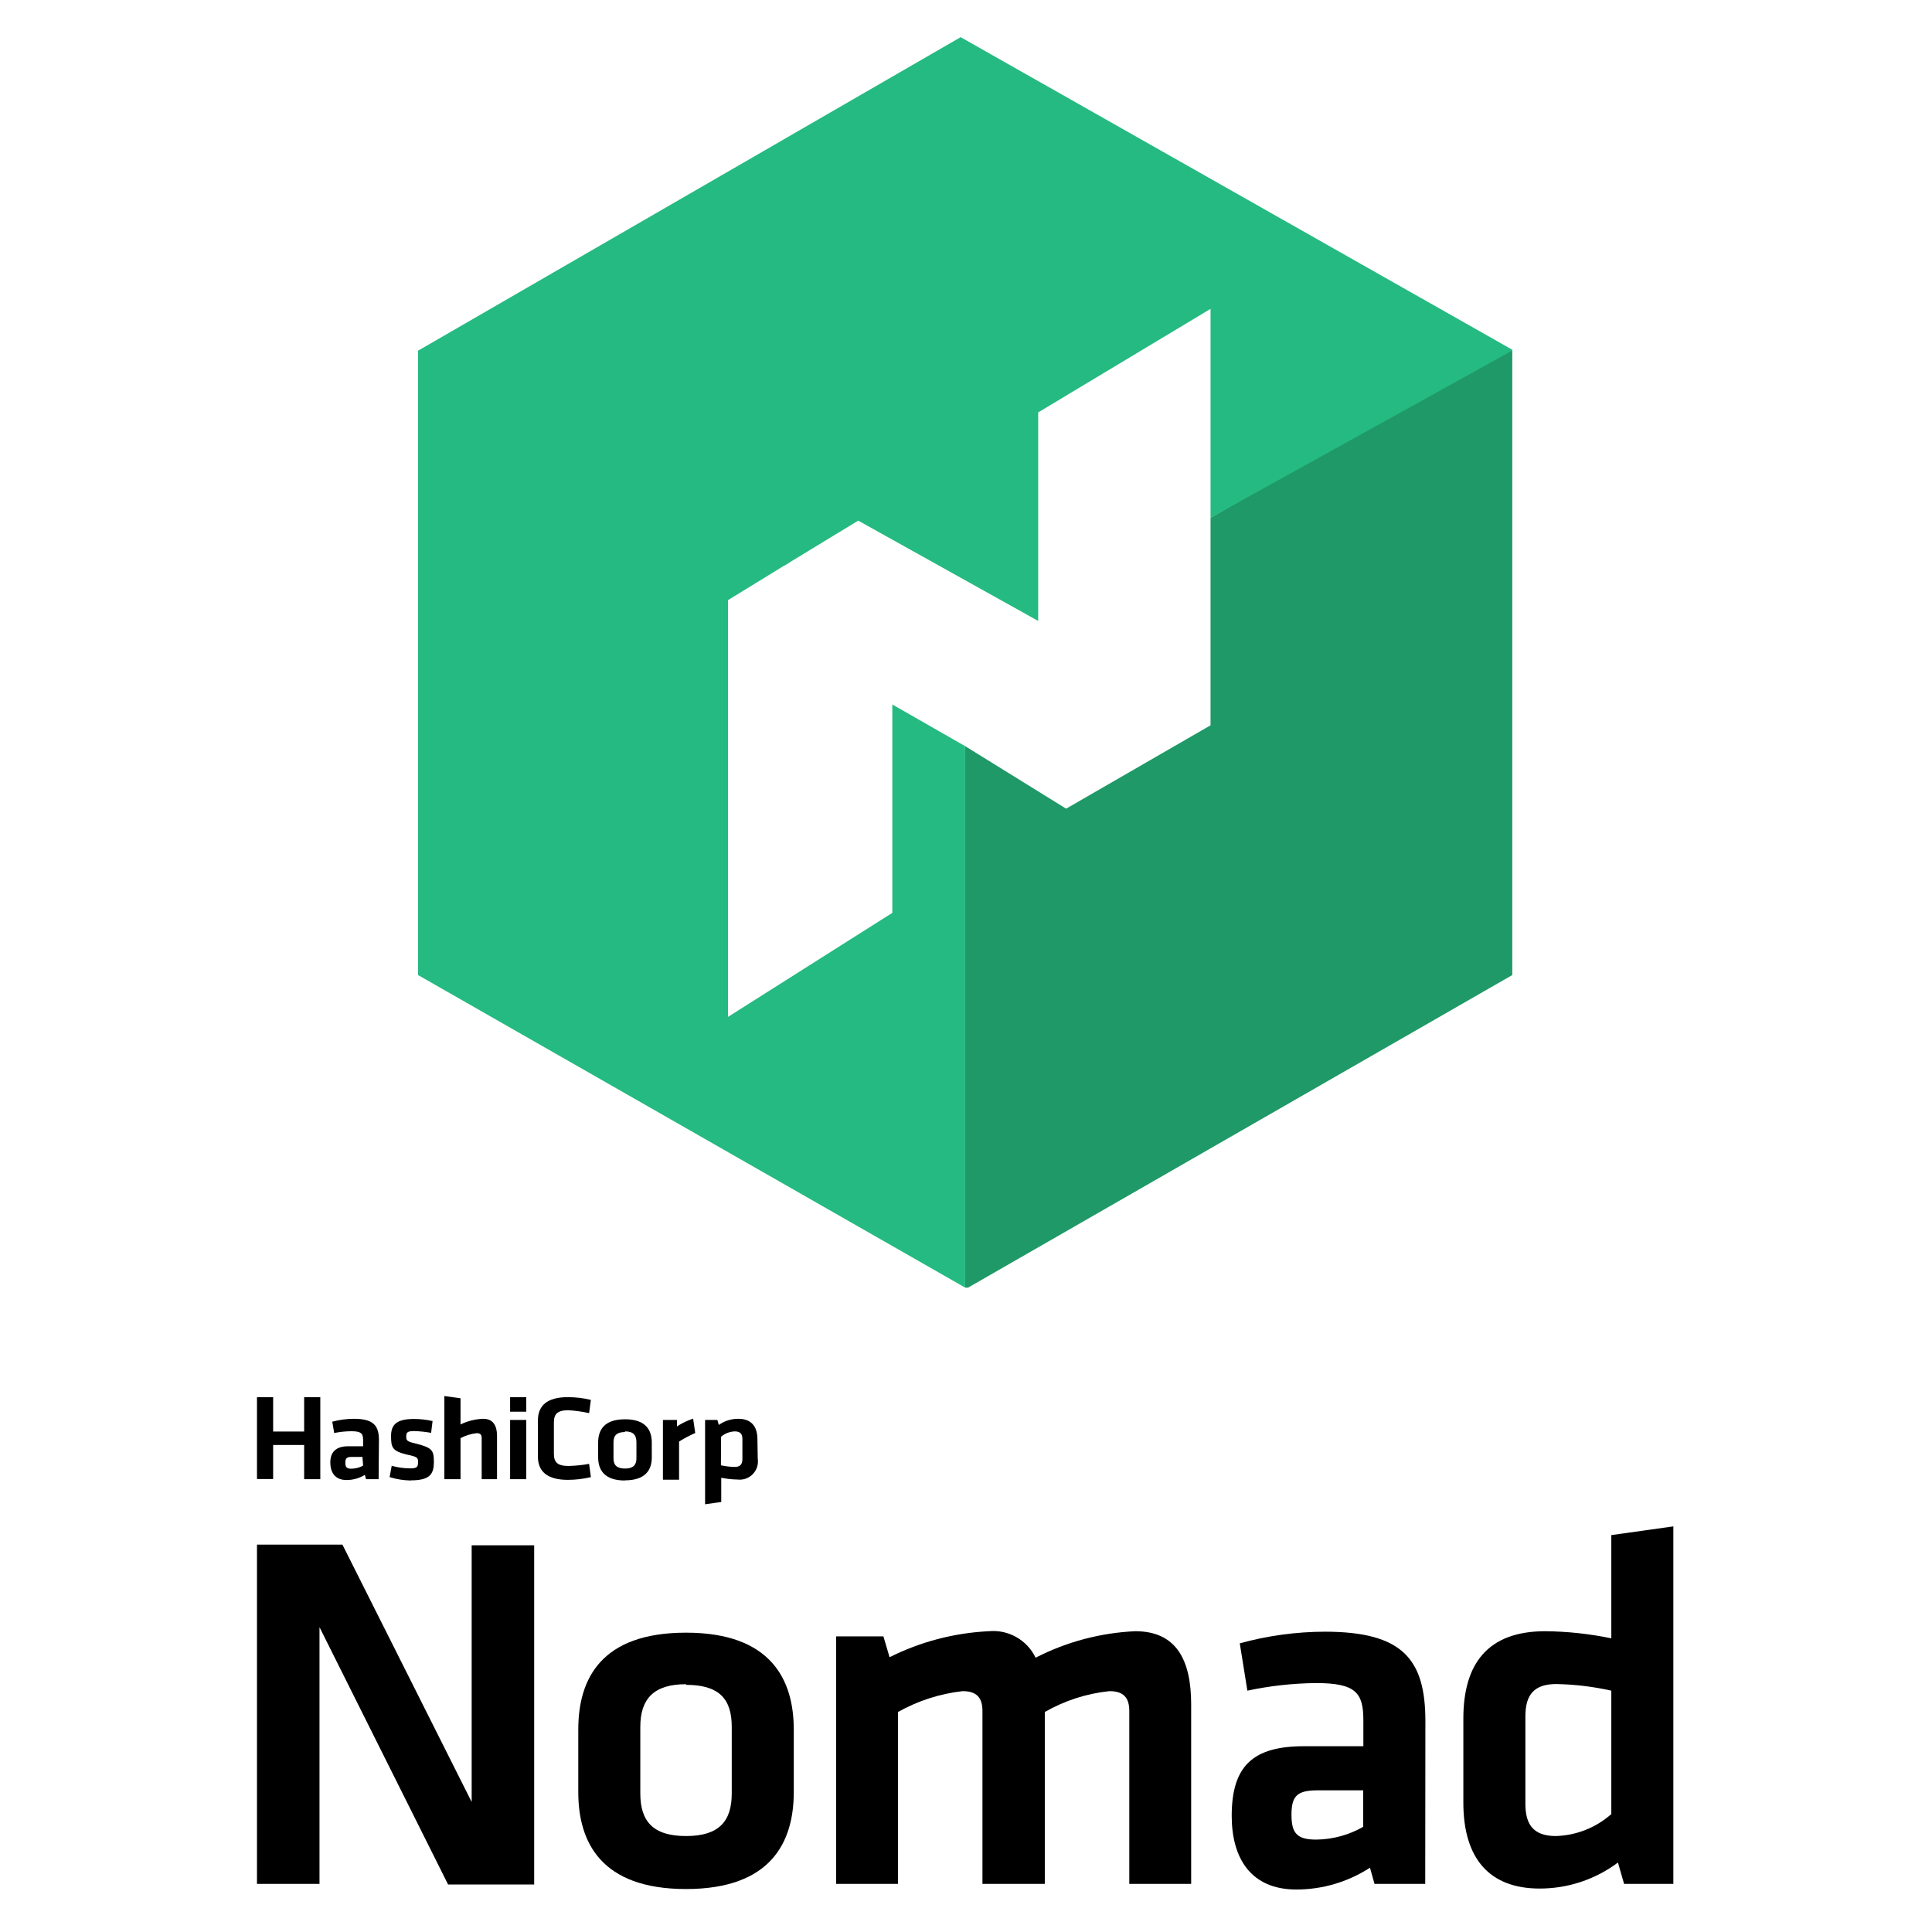
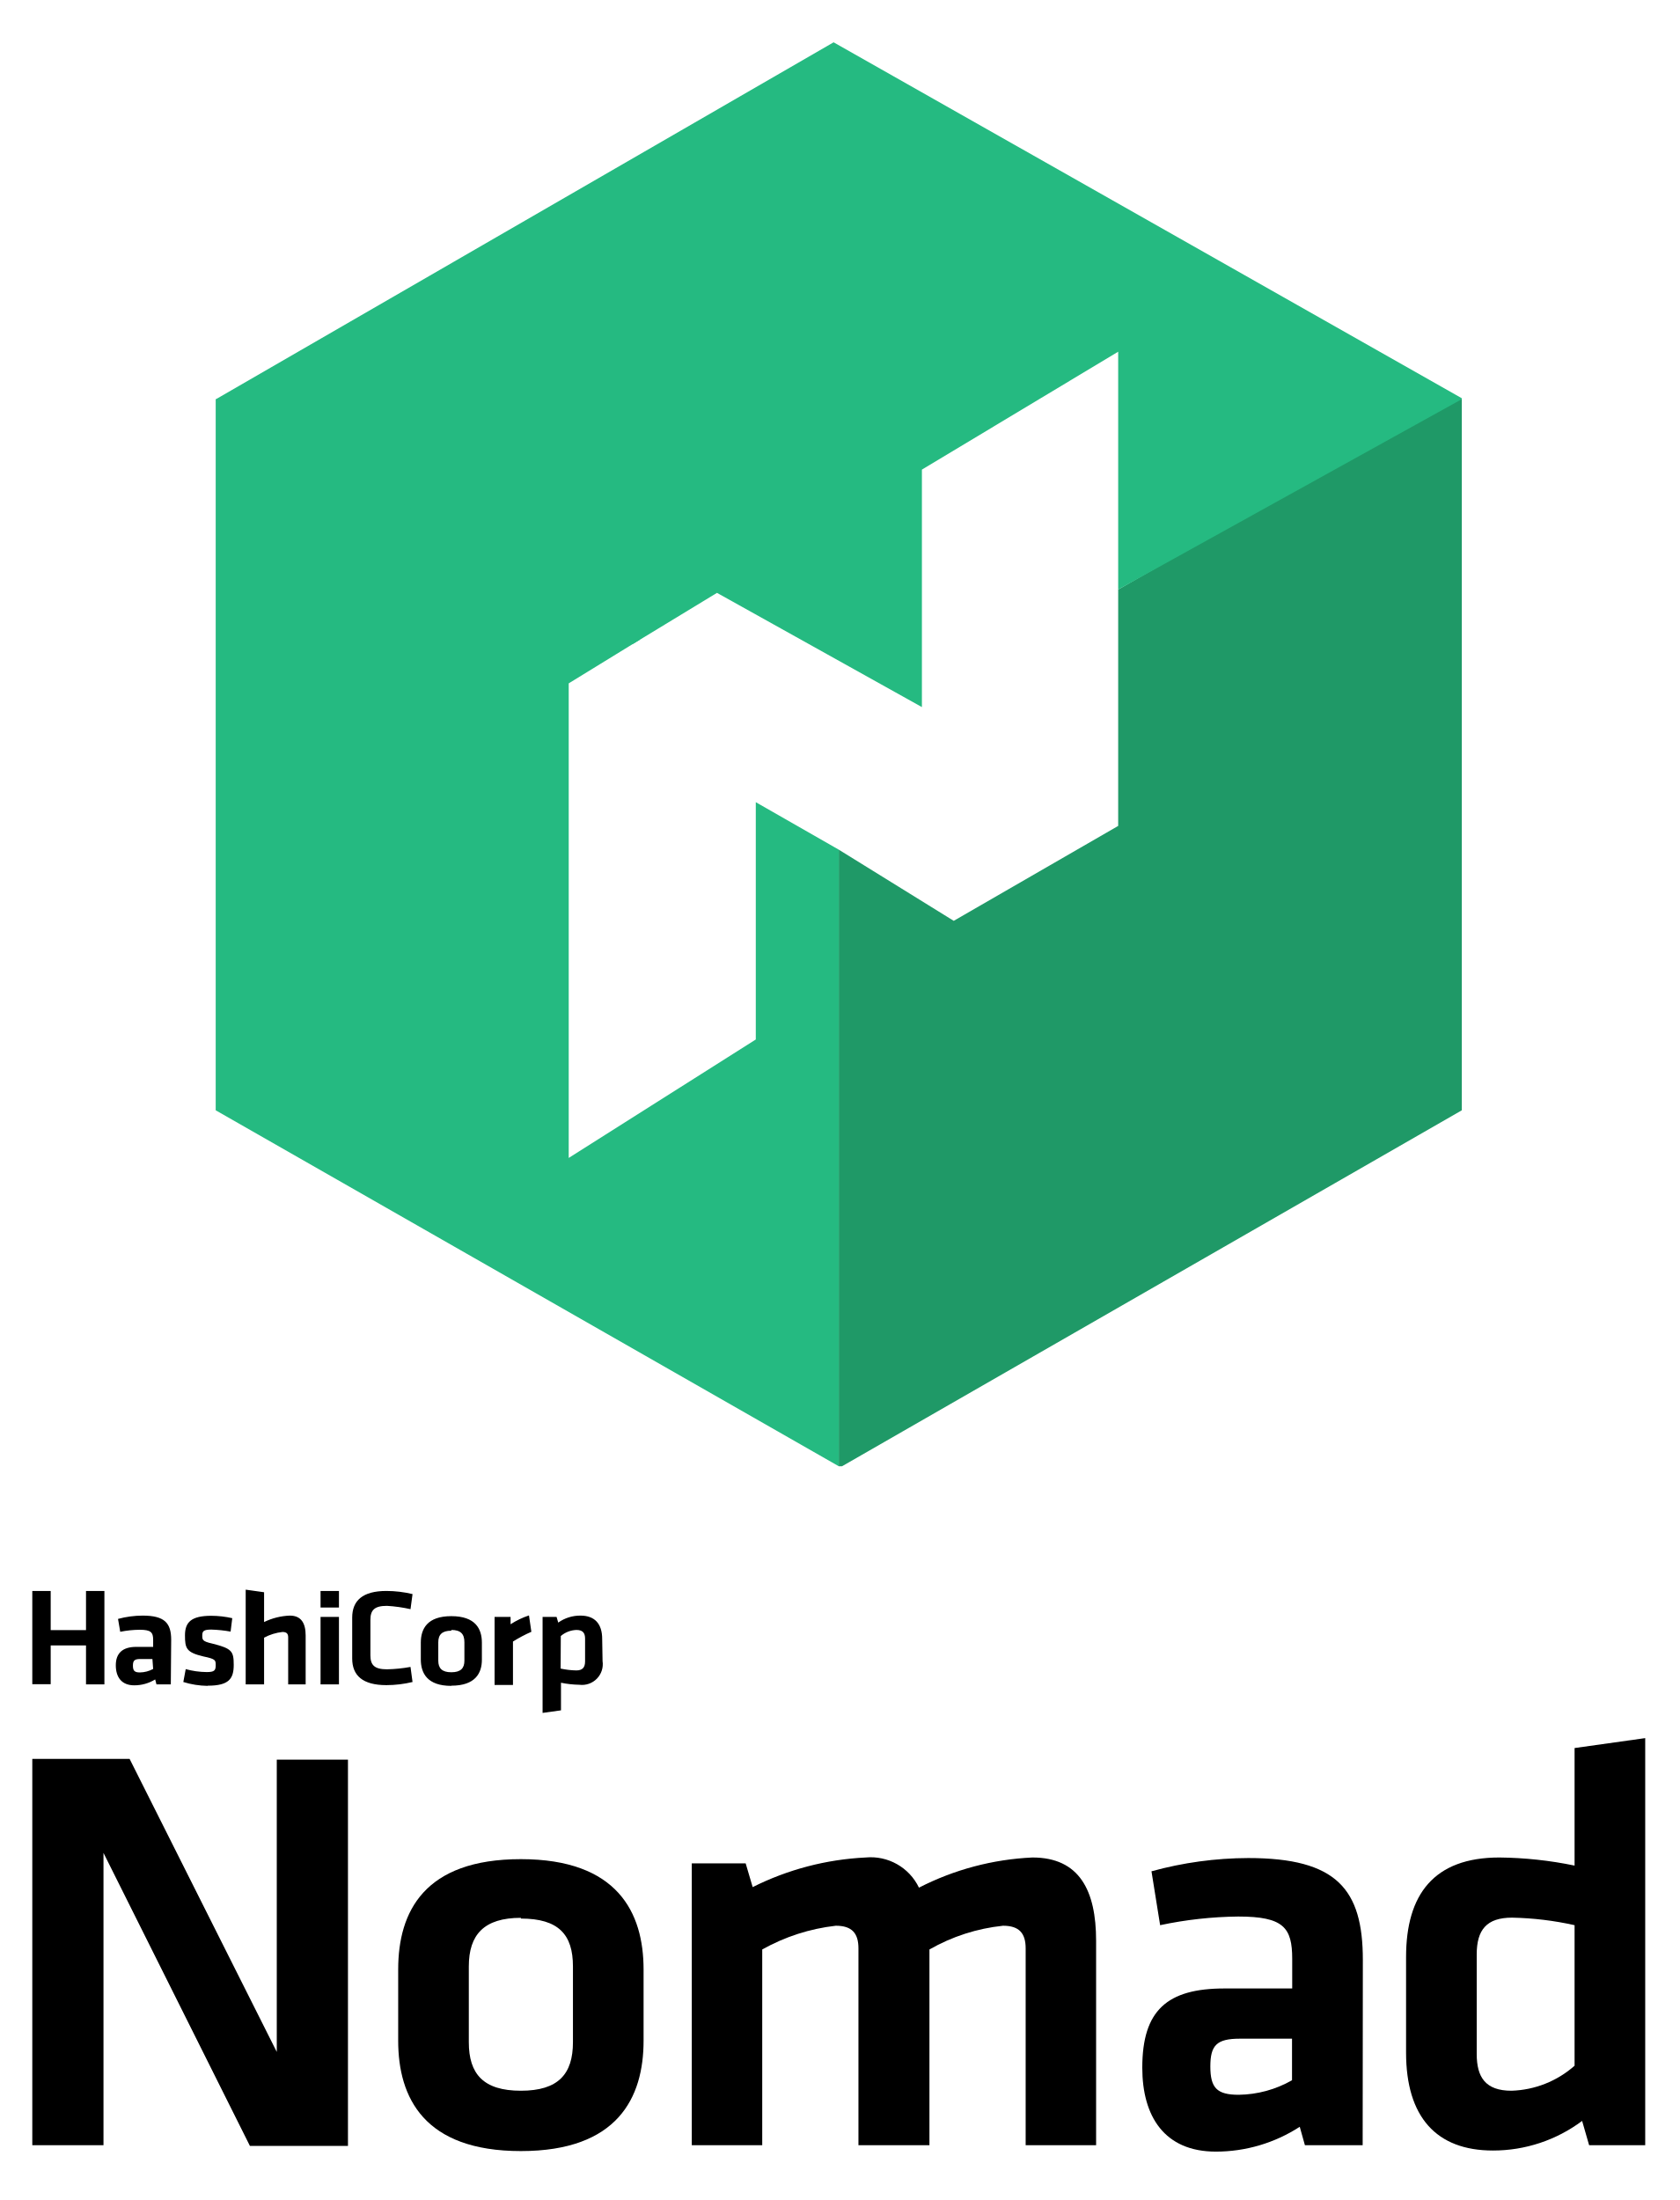
- <svg xmlns="http://www.w3.org/2000/svg" width="350px" height="350px" viewBox="55.42 19 238.16 312" version="1.1">
+ <svg xmlns="http://www.w3.org/2000/svg" viewBox="55.42 19 238.16 312" version="1.1">
  <defs />
  <g id="Page-1" stroke="none" stroke-width="1" fill="none" fill-rule="evenodd">
    <g id="Artboard" fill-rule="nonzero">
      <g id="Nomad_VerticalLogo_FullColor" transform="translate(60, 25)">
        <polygon id="Shape" fill="#1F9967" points="153.991 77.609 153.991 111.13 130.67 124.591 114.365 114.496 114.365 201.939 114.835 201.939 202.722 151.461 202.722 50.609 201.078 50.609" />
        <polygon id="Shape" fill="#25BA81" points="113.635 0 26.009 50.635 85.122 85.357 97.096 78.078 126.157 94.278 126.157 60.6 153.991 43.878 153.991 77.609 202.722 50.609 202.722 50.478" />
        <polygon id="Shape" fill="#25BA81" points="102.6 107.765 102.6 141.417 76.07 158.217 76.07 90.913 86.139 84.73 26.53 50.609 26.009 50.635 26.009 151.461 114.365 201.939 114.365 114.496" />
        <polygon id="Shape" fill="#000000" points="10.096 256.774 10.096 298.226 0 298.226 0 243.443 13.8 243.443 34.67 285 34.67 243.548 44.765 243.548 44.765 298.33 30.861 298.33" />
        <path d="M69.287,299.061 C55.565,299.061 51.887,291.496 51.887,283.409 L51.887,273.313 C51.887,265.096 55.591,257.661 69.287,257.661 C82.983,257.661 86.687,265.226 86.687,273.313 L86.687,283.409 C86.687,291.496 83.009,299.061 69.287,299.061 Z M69.287,265.983 C64.07,265.983 61.904,268.357 61.904,272.87 L61.904,283.617 C61.904,288.13 63.965,290.504 69.287,290.504 C74.609,290.504 76.67,288.13 76.67,283.617 L76.67,272.87 C76.67,268.357 74.635,266.087 69.287,266.087 L69.287,265.983 Z" id="Shape" fill="#000000" />
        <path d="M117.157,298.226 L117.157,270.313 C117.157,268.174 116.243,267.104 113.948,267.104 C110.28,267.518 106.732,268.663 103.513,270.47 L103.513,298.226 L93.522,298.226 L93.522,258.261 L101.165,258.261 L102.157,261.626 C107.145,259.126 112.601,257.696 118.174,257.426 C121.343,257.125 124.364,258.833 125.739,261.704 C130.735,259.14 136.225,257.681 141.835,257.426 C148.487,257.426 150.861,262.096 150.861,269.243 L150.861,298.226 L140.87,298.226 L140.87,270.313 C140.87,268.174 139.957,267.104 137.661,267.104 C133.986,267.487 130.432,268.633 127.226,270.47 L127.226,298.226 L117.157,298.226 Z" id="Shape" fill="#000000" />
        <path d="M188.661,298.226 L180.47,298.226 L179.739,295.617 C176.197,297.915 172.066,299.139 167.843,299.139 C160.539,299.139 157.409,294.13 157.409,287.243 C157.409,279.104 160.93,276 169.07,276 L178.67,276 L178.67,271.8 C178.67,267.365 177.443,265.8 171.026,265.8 C167.299,265.838 163.585,266.249 159.939,267.026 L158.713,259.383 C163.183,258.15 167.798,257.518 172.435,257.504 C185.009,257.504 188.687,261.939 188.687,271.957 L188.661,298.226 Z M178.643,283.122 L171.261,283.122 C167.974,283.122 167.061,284.035 167.061,287.061 C167.061,290.087 167.974,291.078 171.078,291.078 C173.734,291.044 176.337,290.335 178.643,289.017 L178.643,283.122 Z" id="Shape" fill="#000000" />
        <path d="M194.817,271.539 C194.817,262.67 198.757,257.426 208.043,257.426 C211.629,257.461 215.202,257.845 218.713,258.574 L218.713,241.904 L228.73,240.496 L228.73,298.226 L220.774,298.226 L219.783,294.783 C216.132,297.516 211.691,298.99 207.13,298.983 C199.096,298.983 194.817,294.209 194.817,285.104 L194.817,271.539 Z M218.713,267.026 C215.8,266.372 212.828,266.014 209.843,265.957 C206.243,265.957 204.835,267.678 204.835,271.174 L204.835,285.287 C204.835,288.574 206.061,290.504 209.765,290.504 C213.071,290.402 216.236,289.147 218.713,286.957 L218.713,267.026 Z" id="Shape" fill="#000000" />
        <path d="M7.617,232.878 L7.617,227.348 L2.609,227.348 L2.609,232.852 L0,232.852 L0,219.626 L2.609,219.626 L2.609,225.183 L7.617,225.183 L7.617,219.626 L10.226,219.626 L10.226,232.878 L7.617,232.878 Z M19.643,232.878 L17.609,232.878 L17.426,232.174 C16.532,232.725 15.502,233.014 14.452,233.009 C12.626,233.009 11.843,231.809 11.843,230.165 C11.843,228.522 12.73,227.557 14.739,227.557 L17.139,227.557 L17.139,226.565 C17.139,225.496 16.826,225.13 15.235,225.13 C14.306,225.137 13.38,225.233 12.47,225.417 L12.157,223.591 C13.296,223.283 14.471,223.125 15.652,223.122 C18.783,223.122 19.696,224.191 19.696,226.565 L19.643,232.878 Z M17.035,229.278 L15.313,229.278 C14.504,229.278 14.27,229.487 14.27,230.217 C14.27,230.948 14.504,231.183 15.261,231.183 C15.918,231.172 16.563,231.002 17.139,230.687 L17.035,229.278 Z M24.861,233.087 C23.693,233.07 22.533,232.886 21.417,232.539 L21.757,230.713 C22.726,230.981 23.725,231.121 24.73,231.13 C25.826,231.13 26.009,230.896 26.009,230.165 C26.009,229.435 26.009,229.278 24.261,228.913 C21.835,228.339 21.652,227.765 21.652,225.913 C21.652,224.061 22.539,223.148 25.383,223.148 C26.383,223.151 27.381,223.265 28.357,223.487 L28.122,225.391 C27.217,225.227 26.302,225.131 25.383,225.104 C24.287,225.104 24.104,225.339 24.104,225.939 C24.104,226.539 24.104,226.774 25.513,227.087 C28.304,227.791 28.565,228.157 28.565,230.113 C28.565,232.07 27.887,233.061 24.887,233.061 L24.861,233.087 Z M36.287,232.878 L36.287,226.2 C36.287,225.678 36.052,225.443 35.478,225.443 C34.565,225.542 33.679,225.816 32.87,226.252 L32.87,232.878 L30.261,232.878 L30.261,219.443 L32.87,219.809 L32.87,224.035 C34.01,223.479 35.254,223.168 36.522,223.122 C38.165,223.122 38.765,224.243 38.765,225.939 L38.765,232.878 L36.287,232.878 Z M40.878,221.974 L40.878,219.626 L43.487,219.626 L43.487,221.974 L40.878,221.974 Z M40.878,232.878 L40.878,223.304 L43.487,223.304 L43.487,232.878 L40.878,232.878 Z M45.365,223.409 C45.365,221.009 46.826,219.626 50.217,219.626 C51.465,219.629 52.708,219.778 53.922,220.07 L53.635,222.209 C52.536,221.962 51.42,221.805 50.296,221.739 C48.522,221.739 47.948,222.339 47.948,223.722 L47.948,228.757 C47.948,230.139 48.522,230.739 50.296,230.739 C51.416,230.716 52.533,230.603 53.635,230.4 L53.922,232.539 C52.708,232.831 51.465,232.98 50.217,232.983 C46.826,232.983 45.365,231.6 45.365,229.2 L45.365,223.409 Z M59.426,233.087 C56.009,233.087 55.096,231.287 55.096,229.33 L55.096,226.957 C55.096,225 56.009,223.2 59.426,223.2 C62.843,223.2 63.757,225 63.757,226.957 L63.757,229.383 C63.757,231.261 62.843,233.061 59.426,233.061 L59.426,233.087 Z M59.426,225.261 C58.096,225.261 57.574,225.835 57.574,226.904 L57.574,229.513 C57.574,230.583 58.096,231.157 59.426,231.157 C60.757,231.157 61.278,230.583 61.278,229.513 L61.278,226.904 C61.278,225.73 60.757,225.157 59.426,225.157 L59.426,225.261 Z M70.774,225.417 C69.871,225.813 68.999,226.275 68.165,226.8 L68.165,232.957 L65.557,232.957 L65.557,223.304 L67.826,223.304 L67.826,224.348 C68.639,223.821 69.515,223.4 70.435,223.096 L70.774,225.417 Z M80.87,229.565 C81.008,230.479 80.71,231.405 80.064,232.066 C79.418,232.727 78.499,233.047 77.583,232.93 C76.706,232.915 75.833,232.819 74.974,232.643 L74.974,236.557 L72.365,236.922 L72.365,223.304 L74.348,223.304 L74.583,224.113 C75.504,223.459 76.609,223.112 77.739,223.122 C79.748,223.122 80.817,224.27 80.817,226.435 L80.87,229.565 Z M74.922,230.635 C75.651,230.793 76.393,230.881 77.139,230.896 C78.026,230.896 78.391,230.478 78.391,229.617 L78.391,226.383 C78.391,225.6 78.078,225.157 77.165,225.157 C76.35,225.184 75.568,225.487 74.948,226.017 L74.922,230.635 Z" id="Shape" fill="#000000" />
      </g>
    </g>
  </g>
</svg>
